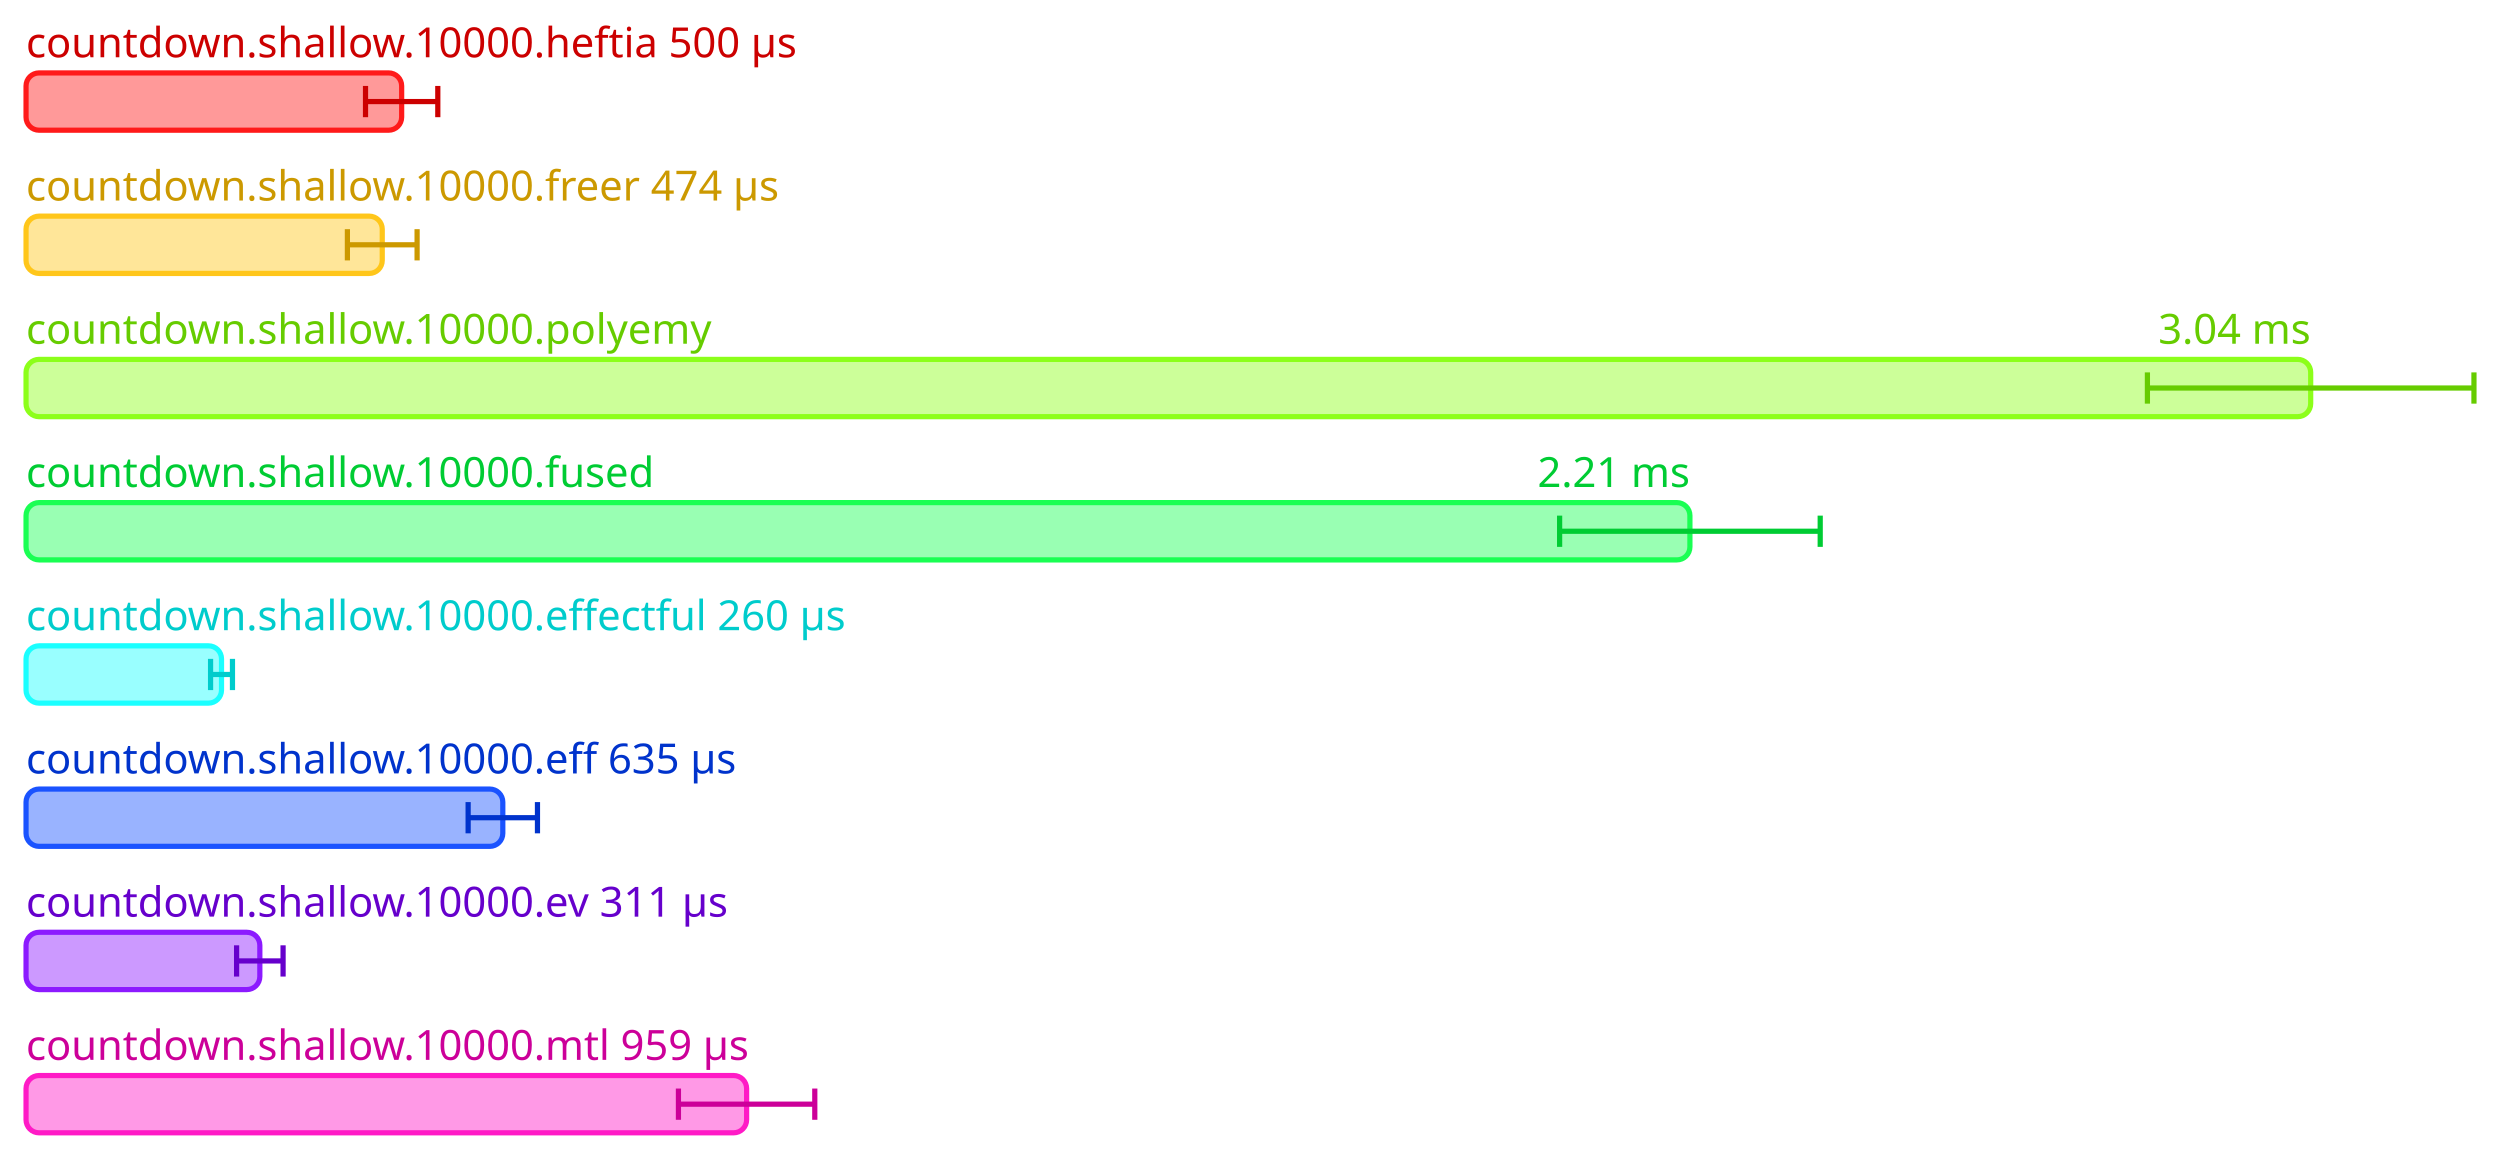
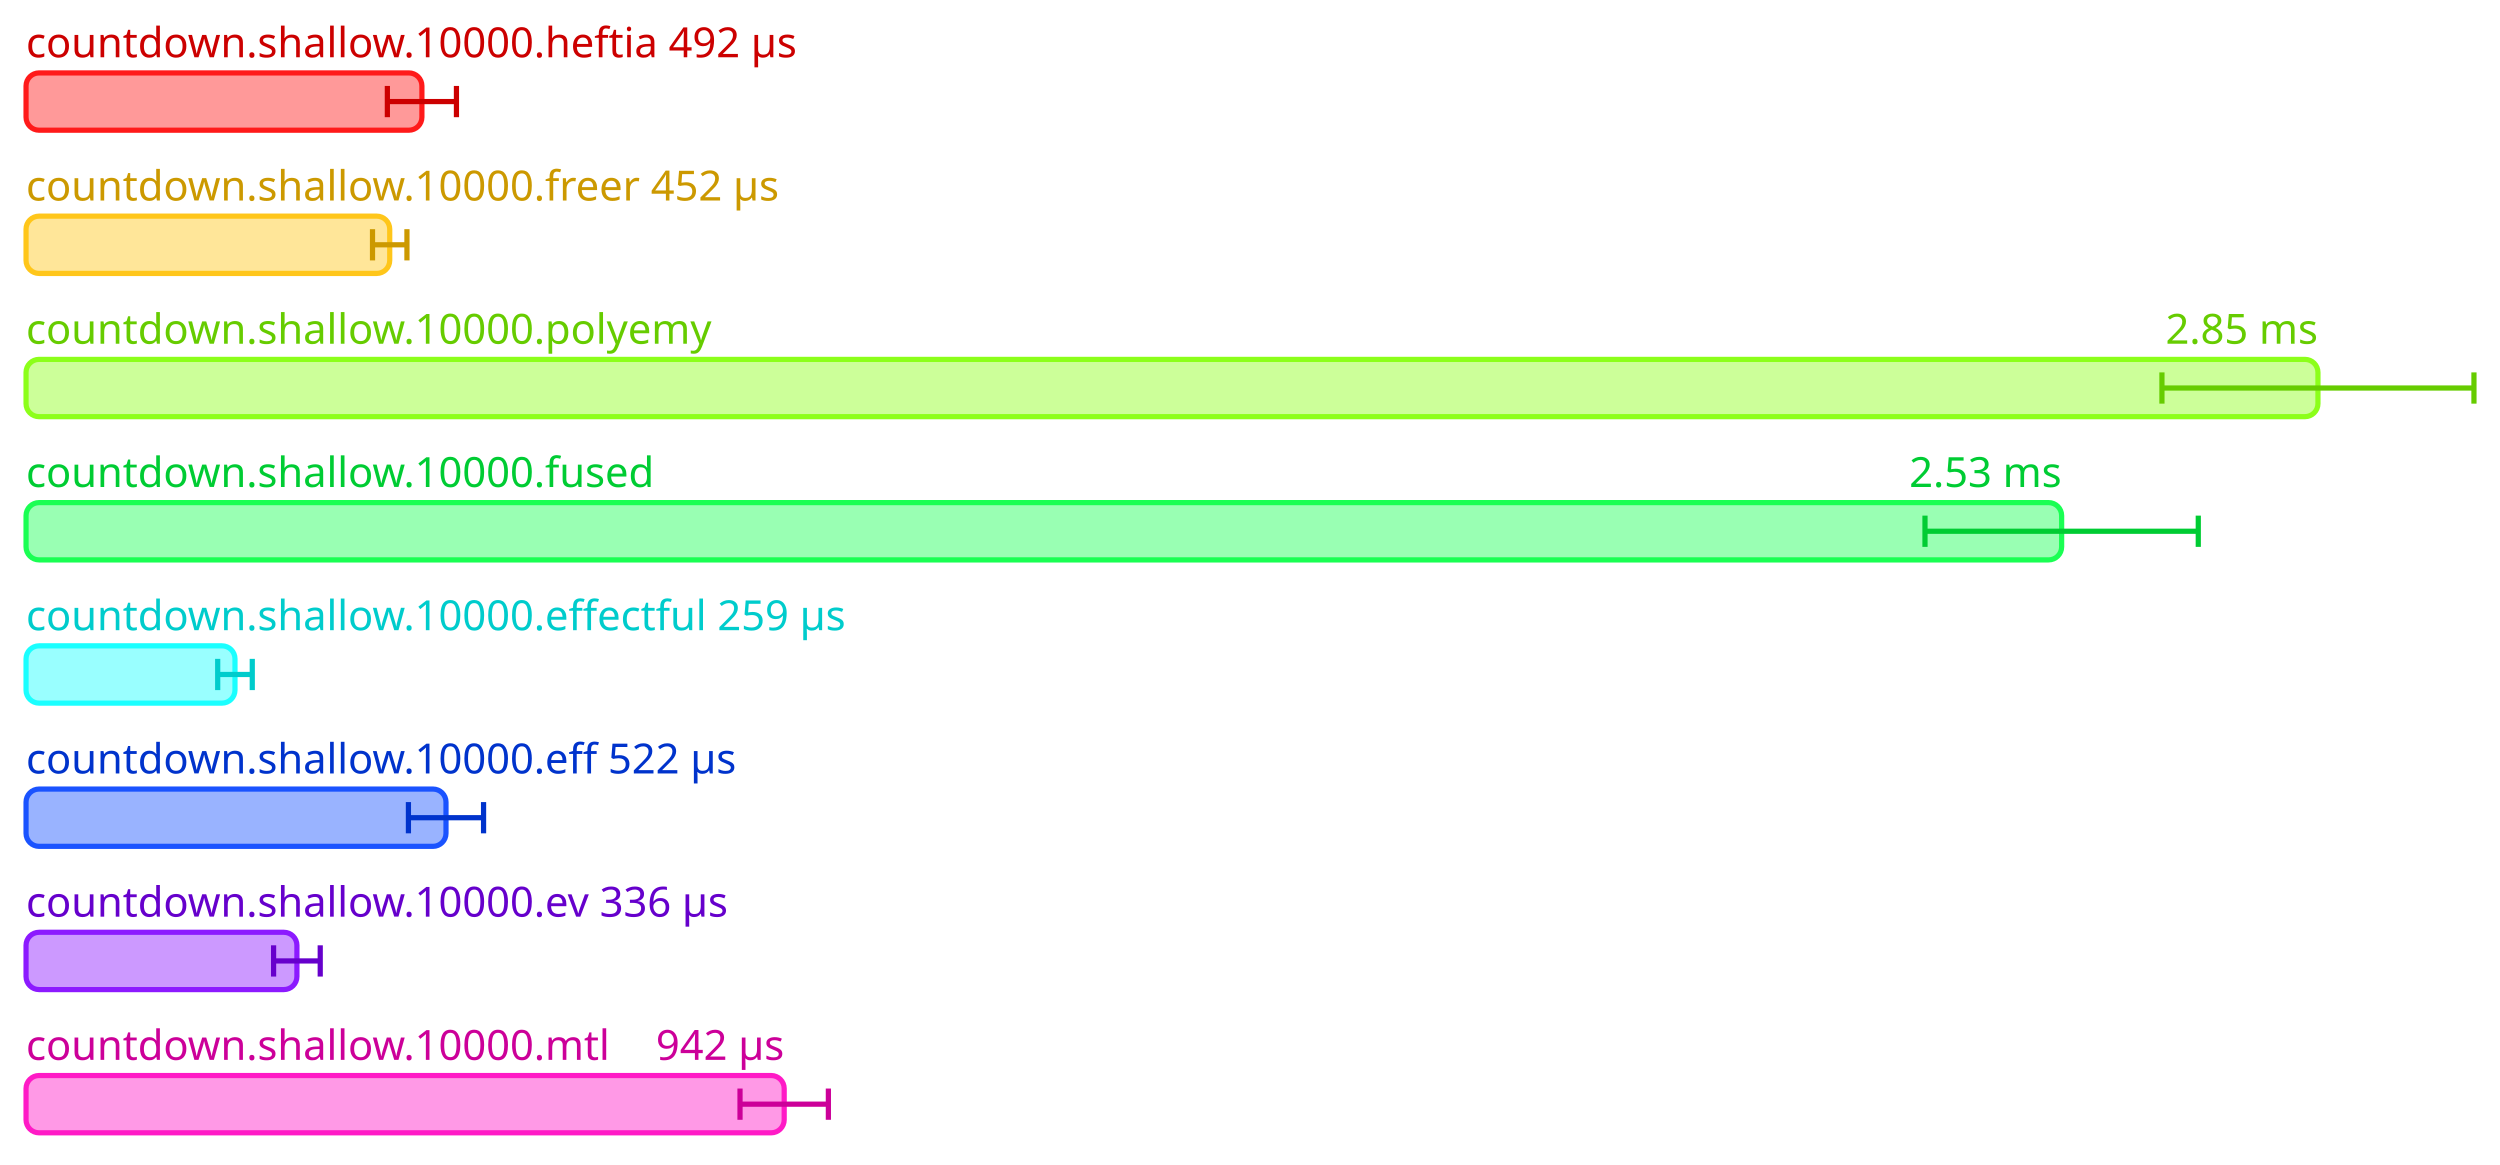
<svg xmlns="http://www.w3.org/2000/svg" height="447" width="960.0" font-size="16" font-family="sans-serif" stroke-width="2">
  <g transform="translate(10.0 0)">
-     <text fill="hsl(0, 100%, 40%)" y="22">countdown.shallow.10000.heftia 500  μs</text>
+     <text fill="hsl(0, 100%, 40%)" y="22">countdown.shallow.10000.heftia 492  μs</text>
    <g>
-       <rect y="28" rx="5" height="22" width="144.235" fill="hsl(0, 100%, 80%)" stroke="hsl(0, 100%, 55%)" />
+       <rect y="28" rx="5" height="22" width="152.01" fill="hsl(0, 100%, 80%)" stroke="hsl(0, 100%, 55%)" />
      <g stroke="hsl(0, 100%, 40%)">
-         <line x1="130.356" x2="158.114" y1="39" y2="39" />
-         <line x1="130.356" x2="130.356" y1="33" y2="45" />
-         <line x1="158.114" x2="158.114" y1="33" y2="45" />
+         <line x1="138.745" x2="165.275" y1="39" y2="39" />
+         <line x1="138.745" x2="138.745" y1="33" y2="45" />
+         <line x1="165.275" x2="165.275" y1="33" y2="45" />
      </g>
    </g>
-     <text fill="hsl(45, 100%, 40%)" y="77">countdown.shallow.10000.freer 474  μs</text>
+     <text fill="hsl(45, 100%, 40%)" y="77">countdown.shallow.10000.freer 452  μs</text>
    <g>
-       <rect y="83" rx="5" height="22" width="136.782" fill="hsl(45, 100%, 80%)" stroke="hsl(45, 100%, 55%)" />
+       <rect y="83" rx="5" height="22" width="139.654" fill="hsl(45, 100%, 80%)" stroke="hsl(45, 100%, 55%)" />
      <g stroke="hsl(45, 100%, 40%)">
-         <line x1="123.4" x2="150.164" y1="94" y2="94" />
-         <line x1="123.4" x2="123.4" y1="88" y2="100" />
-         <line x1="150.164" x2="150.164" y1="88" y2="100" />
+         <line x1="133.043" x2="146.266" y1="94" y2="94" />
+         <line x1="133.043" x2="133.043" y1="88" y2="100" />
+         <line x1="146.266" x2="146.266" y1="88" y2="100" />
      </g>
    </g>
    <g fill="hsl(90, 100%, 40%)">
      <text y="132">countdown.shallow.10000.polyemy</text>
-       <text y="132" x="877.303" text-anchor="end">3.04 ms</text>
+       <text y="132" x="880.092" text-anchor="end">2.85 ms</text>
    </g>
    <g>
-       <rect y="138" rx="5" height="22" width="877.303" fill="hsl(90, 100%, 80%)" stroke="hsl(90, 100%, 55%)" />
+       <rect y="138" rx="5" height="22" width="880.092" fill="hsl(90, 100%, 80%)" stroke="hsl(90, 100%, 55%)" />
      <g stroke="hsl(90, 100%, 40%)">
-         <line x1="814.606" x2="940.0" y1="149" y2="149" />
-         <line x1="814.606" x2="814.606" y1="143" y2="155" />
+         <line x1="820.183" x2="940.0" y1="149" y2="149" />
+         <line x1="820.183" x2="820.183" y1="143" y2="155" />
        <line x1="940.0" x2="940.0" y1="143" y2="155" />
      </g>
    </g>
    <g fill="hsl(135, 100%, 40%)">
      <text y="187">countdown.shallow.10000.fused</text>
-       <text y="187" x="638.927" text-anchor="end">2.21 ms</text>
+       <text y="187" x="781.668" text-anchor="end">2.53 ms</text>
    </g>
    <g>
-       <rect y="193" rx="5" height="22" width="638.927" fill="hsl(135, 100%, 80%)" stroke="hsl(135, 100%, 55%)" />
+       <rect y="193" rx="5" height="22" width="781.668" fill="hsl(135, 100%, 80%)" stroke="hsl(135, 100%, 55%)" />
      <g stroke="hsl(135, 100%, 40%)">
-         <line x1="588.896" x2="688.959" y1="204" y2="204" />
-         <line x1="588.896" x2="588.896" y1="198" y2="210" />
-         <line x1="688.959" x2="688.959" y1="198" y2="210" />
+         <line x1="729.196" x2="834.139" y1="204" y2="204" />
+         <line x1="729.196" x2="729.196" y1="198" y2="210" />
+         <line x1="834.139" x2="834.139" y1="198" y2="210" />
      </g>
    </g>
-     <text fill="hsl(180, 100%, 40%)" y="242">countdown.shallow.10000.effectful 260  μs</text>
+     <text fill="hsl(180, 100%, 40%)" y="242">countdown.shallow.10000.effectful 259  μs</text>
    <g>
-       <rect y="248" rx="5" height="22" width="75.061" fill="hsl(180, 100%, 80%)" stroke="hsl(180, 100%, 55%)" />
+       <rect y="248" rx="5" height="22" width="80.233" fill="hsl(180, 100%, 80%)" stroke="hsl(180, 100%, 55%)" />
      <g stroke="hsl(180, 100%, 40%)">
-         <line x1="70.856" x2="79.266" y1="259" y2="259" />
-         <line x1="70.856" x2="70.856" y1="253" y2="265" />
-         <line x1="79.266" x2="79.266" y1="253" y2="265" />
+         <line x1="73.595" x2="86.872" y1="259" y2="259" />
+         <line x1="73.595" x2="73.595" y1="253" y2="265" />
+         <line x1="86.872" x2="86.872" y1="253" y2="265" />
      </g>
    </g>
-     <text fill="hsl(225, 100%, 40%)" y="297">countdown.shallow.10000.eff 635  μs</text>
+     <text fill="hsl(225, 100%, 40%)" y="297">countdown.shallow.10000.eff 522  μs</text>
    <g>
-       <rect y="303" rx="5" height="22" width="183.076" fill="hsl(225, 100%, 80%)" stroke="hsl(225, 100%, 55%)" />
+       <rect y="303" rx="5" height="22" width="161.261" fill="hsl(225, 100%, 80%)" stroke="hsl(225, 100%, 55%)" />
      <g stroke="hsl(225, 100%, 40%)">
-         <line x1="169.764" x2="196.388" y1="314" y2="314" />
-         <line x1="169.764" x2="169.764" y1="308" y2="320" />
-         <line x1="196.388" x2="196.388" y1="308" y2="320" />
+         <line x1="146.836" x2="175.687" y1="314" y2="314" />
+         <line x1="146.836" x2="146.836" y1="308" y2="320" />
+         <line x1="175.687" x2="175.687" y1="308" y2="320" />
      </g>
    </g>
-     <text fill="hsl(270, 100%, 40%)" y="352">countdown.shallow.10000.ev 311  μs</text>
+     <text fill="hsl(270, 100%, 40%)" y="352">countdown.shallow.10000.ev 336  μs</text>
    <g>
-       <rect y="358" rx="5" height="22" width="89.776" fill="hsl(270, 100%, 80%)" stroke="hsl(270, 100%, 55%)" />
+       <rect y="358" rx="5" height="22" width="104.012" fill="hsl(270, 100%, 80%)" stroke="hsl(270, 100%, 55%)" />
      <g stroke="hsl(270, 100%, 40%)">
-         <line x1="80.85" x2="98.701" y1="369" y2="369" />
-         <line x1="80.85" x2="80.85" y1="363" y2="375" />
-         <line x1="98.701" x2="98.701" y1="363" y2="375" />
+         <line x1="95.057" x2="112.968" y1="369" y2="369" />
+         <line x1="95.057" x2="95.057" y1="363" y2="375" />
+         <line x1="112.968" x2="112.968" y1="363" y2="375" />
      </g>
    </g>
-     <text fill="hsl(315, 100%, 40%)" y="407">countdown.shallow.10000.mtl 959  μs</text>
+     <g fill="hsl(315, 100%, 40%)">
+       <text y="407">countdown.shallow.10000.mtl</text>
+       <text y="407" x="291.13" text-anchor="end">942  μs</text>
+     </g>
    <g>
-       <rect y="413" rx="5" height="22" width="276.698" fill="hsl(315, 100%, 80%)" stroke="hsl(315, 100%, 55%)" />
+       <rect y="413" rx="5" height="22" width="291.13" fill="hsl(315, 100%, 80%)" stroke="hsl(315, 100%, 55%)" />
      <g stroke="hsl(315, 100%, 40%)">
-         <line x1="250.518" x2="302.878" y1="424" y2="424" />
-         <line x1="250.518" x2="250.518" y1="418" y2="430" />
-         <line x1="302.878" x2="302.878" y1="418" y2="430" />
+         <line x1="274.166" x2="308.094" y1="424" y2="424" />
+         <line x1="274.166" x2="274.166" y1="418" y2="430" />
+         <line x1="308.094" x2="308.094" y1="418" y2="430" />
      </g>
    </g>
  </g>
</svg>
